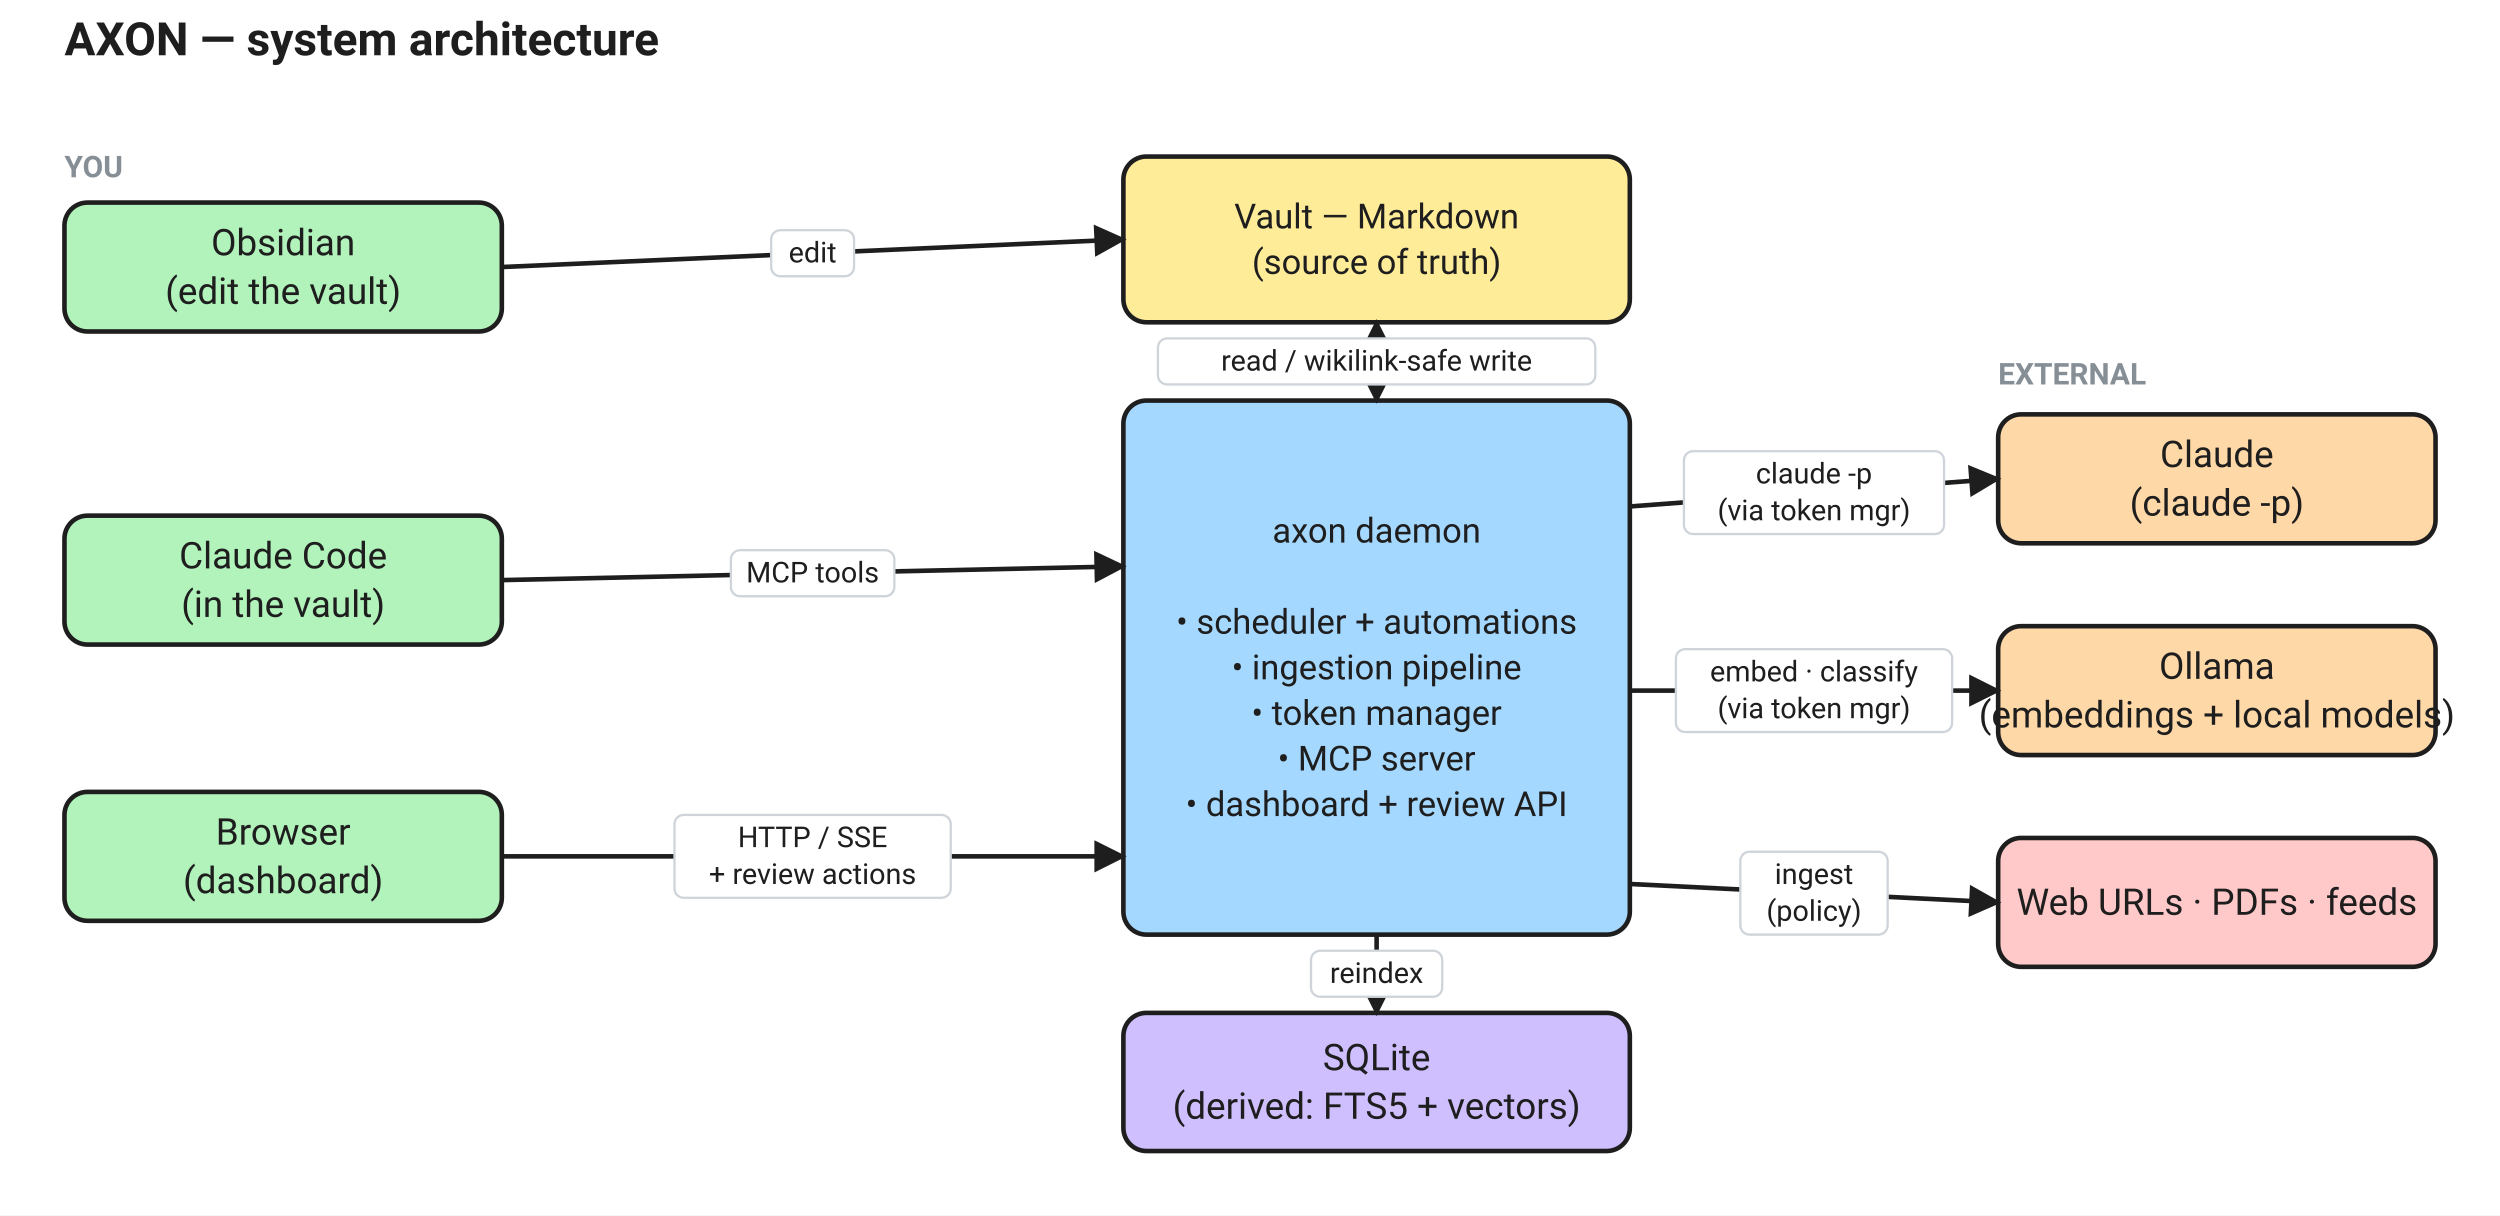
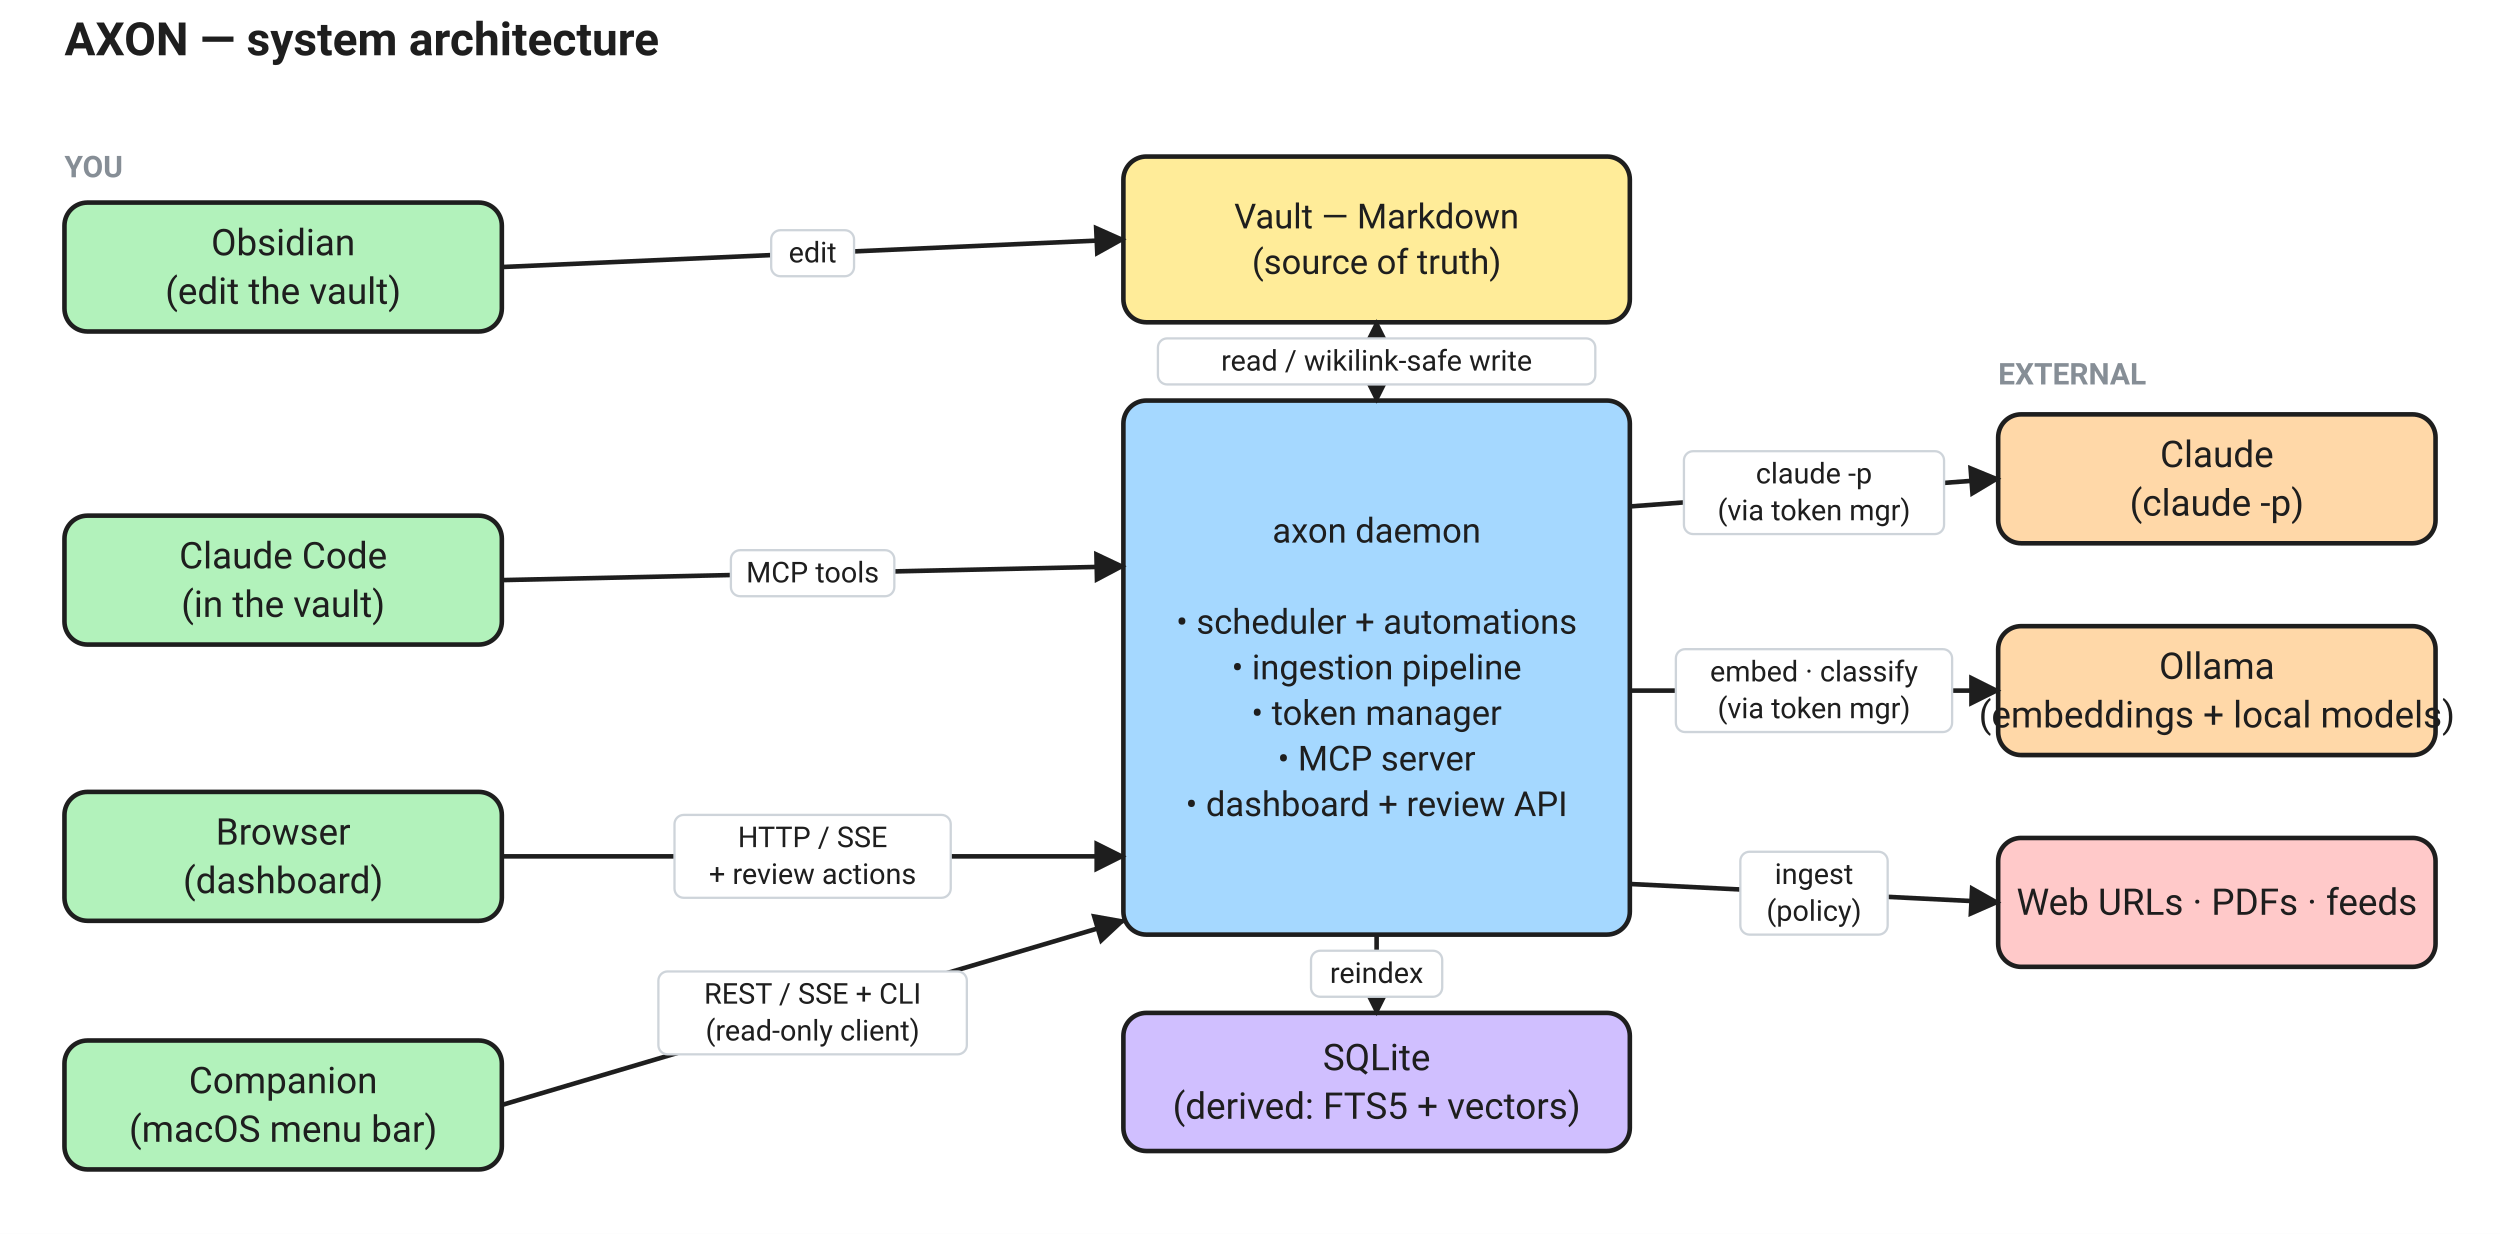
- <svg xmlns="http://www.w3.org/2000/svg" width="1086" height="528" viewBox="0 0 1086 528" font-family="ui-sans-serif, -apple-system, Segoe UI, Roboto, sans-serif">
-   <rect width="1086" height="528" fill="#ffffff" />
+ <svg xmlns="http://www.w3.org/2000/svg" width="1086" height="536" viewBox="0 0 1086 536" font-family="ui-sans-serif, -apple-system, Segoe UI, Roboto, sans-serif">
+   <rect width="1086" height="536" fill="#ffffff" />
  <defs>
    <marker id="ah" viewBox="0 0 10 10" refX="9" refY="5" markerWidth="7" markerHeight="7" orient="auto-start-reverse">
      <path d="M0,0 L10,5 L0,10 z" fill="#1e1e1e" />
    </marker>
  </defs>
  <text x="28" y="24" font-size="20" font-weight="700" fill="#1e1e1e">AXON — system architecture</text>
  <rect x="28" y="88" width="190" height="56" rx="10" fill="#b2f2bb" stroke="#1e1e1e" stroke-width="2" />
  <text x="123" y="110.9" font-size="16" fill="#1e1e1e" text-anchor="middle">Obsidian</text>
  <text x="123" y="132.0" font-size="16" fill="#1e1e1e" text-anchor="middle">(edit the vault)</text>
  <rect x="28" y="224" width="190" height="56" rx="10" fill="#b2f2bb" stroke="#1e1e1e" stroke-width="2" />
  <text x="123" y="246.9" font-size="16" fill="#1e1e1e" text-anchor="middle">Claude Code</text>
  <text x="123" y="268.0" font-size="16" fill="#1e1e1e" text-anchor="middle">(in the vault)</text>
  <rect x="28" y="344" width="190" height="56" rx="10" fill="#b2f2bb" stroke="#1e1e1e" stroke-width="2" />
  <text x="123" y="366.9" font-size="16" fill="#1e1e1e" text-anchor="middle">Browser</text>
  <text x="123" y="388.0" font-size="16" fill="#1e1e1e" text-anchor="middle">(dashboard)</text>
+   <rect x="28" y="452" width="190" height="56" rx="10" fill="#b2f2bb" stroke="#1e1e1e" stroke-width="2" />
+   <text x="123" y="474.9" font-size="16" fill="#1e1e1e" text-anchor="middle">Companion</text>
+   <text x="123" y="496.0" font-size="16" fill="#1e1e1e" text-anchor="middle">(macOS menu bar)</text>
  <rect x="488" y="68" width="220" height="72" rx="10" fill="#ffec99" stroke="#1e1e1e" stroke-width="2" />
  <text x="598" y="99.2" font-size="15" fill="#1e1e1e" text-anchor="middle">Vault — Markdown</text>
  <text x="598" y="119.0" font-size="15" fill="#1e1e1e" text-anchor="middle">(source of truth)</text>
  <rect x="488" y="174" width="220" height="232" rx="10" fill="#a5d8ff" stroke="#1e1e1e" stroke-width="2" />
  <text x="598" y="235.7" font-size="15" fill="#1e1e1e" text-anchor="middle">axon daemon</text>
  <text x="598" y="255.5" font-size="15" fill="#1e1e1e" text-anchor="middle" />
  <text x="598" y="275.3" font-size="15" fill="#1e1e1e" text-anchor="middle">• scheduler + automations</text>
  <text x="598" y="295.1" font-size="15" fill="#1e1e1e" text-anchor="middle">• ingestion pipeline</text>
  <text x="598" y="314.9" font-size="15" fill="#1e1e1e" text-anchor="middle">• token manager</text>
  <text x="598" y="334.7" font-size="15" fill="#1e1e1e" text-anchor="middle">• MCP server</text>
  <text x="598" y="354.5" font-size="15" fill="#1e1e1e" text-anchor="middle">• dashboard + review API</text>
  <rect x="488" y="440" width="220" height="60" rx="10" fill="#d0bfff" stroke="#1e1e1e" stroke-width="2" />
  <text x="598" y="464.9" font-size="16" fill="#1e1e1e" text-anchor="middle">SQLite</text>
  <text x="598" y="486.0" font-size="16" fill="#1e1e1e" text-anchor="middle">(derived: FTS5 + vectors)</text>
  <rect x="868" y="180" width="190" height="56" rx="10" fill="#ffd8a8" stroke="#1e1e1e" stroke-width="2" />
  <text x="963" y="202.9" font-size="16" fill="#1e1e1e" text-anchor="middle">Claude</text>
  <text x="963" y="224.0" font-size="16" fill="#1e1e1e" text-anchor="middle">(claude -p)</text>
  <rect x="868" y="272" width="190" height="56" rx="10" fill="#ffd8a8" stroke="#1e1e1e" stroke-width="2" />
  <text x="963" y="294.9" font-size="16" fill="#1e1e1e" text-anchor="middle">Ollama</text>
  <text x="963" y="316.0" font-size="16" fill="#1e1e1e" text-anchor="middle">(embeddings + local models)</text>
  <rect x="868" y="364" width="190" height="56" rx="10" fill="#ffc9c9" stroke="#1e1e1e" stroke-width="2" />
  <text x="963" y="397.4" font-size="16" fill="#1e1e1e" text-anchor="middle">Web URLs · PDFs · feeds</text>
  <line x1="218" y1="116" x2="488" y2="104" stroke="#1e1e1e" stroke-width="2" marker-end="url(#ah)" />
  <rect x="335.0" y="100.0" width="36" height="20" rx="4" fill="#ffffff" stroke="#ced4da" stroke-width="1" />
  <text x="353" y="114.0" font-size="12.5" fill="#1e1e1e" text-anchor="middle">edit</text>
  <line x1="218" y1="252" x2="488" y2="246" stroke="#1e1e1e" stroke-width="2" marker-end="url(#ah)" />
  <rect x="317.5" y="239.0" width="71" height="20" rx="4" fill="#ffffff" stroke="#ced4da" stroke-width="1" />
  <text x="353" y="253.0" font-size="12.5" fill="#1e1e1e" text-anchor="middle">MCP tools</text>
  <line x1="218" y1="372" x2="488" y2="372" stroke="#1e1e1e" stroke-width="2" marker-end="url(#ah)" />
  <rect x="293.0" y="354.0" width="120" height="36" rx="4" fill="#ffffff" stroke="#ced4da" stroke-width="1" />
  <text x="353" y="368.0" font-size="12.5" fill="#1e1e1e" text-anchor="middle">HTTP / SSE</text>
  <text x="353" y="384.0" font-size="12.5" fill="#1e1e1e" text-anchor="middle">+ review actions</text>
+   <line x1="218" y1="480" x2="488" y2="400" stroke="#1e1e1e" stroke-width="2" marker-end="url(#ah)" />
+   <rect x="286.0" y="422.0" width="134" height="36" rx="4" fill="#ffffff" stroke="#ced4da" stroke-width="1" />
+   <text x="353" y="436.0" font-size="12.5" fill="#1e1e1e" text-anchor="middle">REST / SSE + CLI</text>
+   <text x="353" y="452.0" font-size="12.5" fill="#1e1e1e" text-anchor="middle">(read-only client)</text>
  <line x1="598" y1="174" x2="598" y2="140" stroke="#1e1e1e" stroke-width="2" marker-start="url(#ah)" marker-end="url(#ah)" />
  <rect x="503.0" y="147.0" width="190" height="20" rx="4" fill="#ffffff" stroke="#ced4da" stroke-width="1" />
  <text x="598" y="161.0" font-size="12.5" fill="#1e1e1e" text-anchor="middle">read / wikilink-safe write</text>
  <line x1="598" y1="406" x2="598" y2="440" stroke="#1e1e1e" stroke-width="2" marker-end="url(#ah)" />
  <rect x="569.5" y="413.0" width="57" height="20" rx="4" fill="#ffffff" stroke="#ced4da" stroke-width="1" />
  <text x="598" y="427.0" font-size="12.5" fill="#1e1e1e" text-anchor="middle">reindex</text>
  <line x1="708" y1="220" x2="868" y2="208" stroke="#1e1e1e" stroke-width="2" marker-end="url(#ah)" />
  <rect x="731.5" y="196.0" width="113" height="36" rx="4" fill="#ffffff" stroke="#ced4da" stroke-width="1" />
  <text x="788" y="210.0" font-size="12.5" fill="#1e1e1e" text-anchor="middle">claude -p</text>
  <text x="788" y="226.0" font-size="12.5" fill="#1e1e1e" text-anchor="middle">(via token mgr)</text>
  <line x1="708" y1="300" x2="868" y2="300" stroke="#1e1e1e" stroke-width="2" marker-end="url(#ah)" />
  <rect x="728.0" y="282.0" width="120" height="36" rx="4" fill="#ffffff" stroke="#ced4da" stroke-width="1" />
  <text x="788" y="296.0" font-size="12.5" fill="#1e1e1e" text-anchor="middle">embed · classify</text>
  <text x="788" y="312.0" font-size="12.5" fill="#1e1e1e" text-anchor="middle">(via token mgr)</text>
  <line x1="708" y1="384" x2="868" y2="392" stroke="#1e1e1e" stroke-width="2" marker-end="url(#ah)" />
  <rect x="756.0" y="370.0" width="64" height="36" rx="4" fill="#ffffff" stroke="#ced4da" stroke-width="1" />
  <text x="788" y="384.0" font-size="12.5" fill="#1e1e1e" text-anchor="middle">ingest</text>
  <text x="788" y="400.0" font-size="12.5" fill="#1e1e1e" text-anchor="middle">(policy)</text>
  <text x="28" y="77.0" font-size="13" fill="#868e96" text-anchor="start" font-weight="600">YOU</text>
  <text x="868" y="167.0" font-size="13" fill="#868e96" text-anchor="start" font-weight="600">EXTERNAL</text>
</svg>
